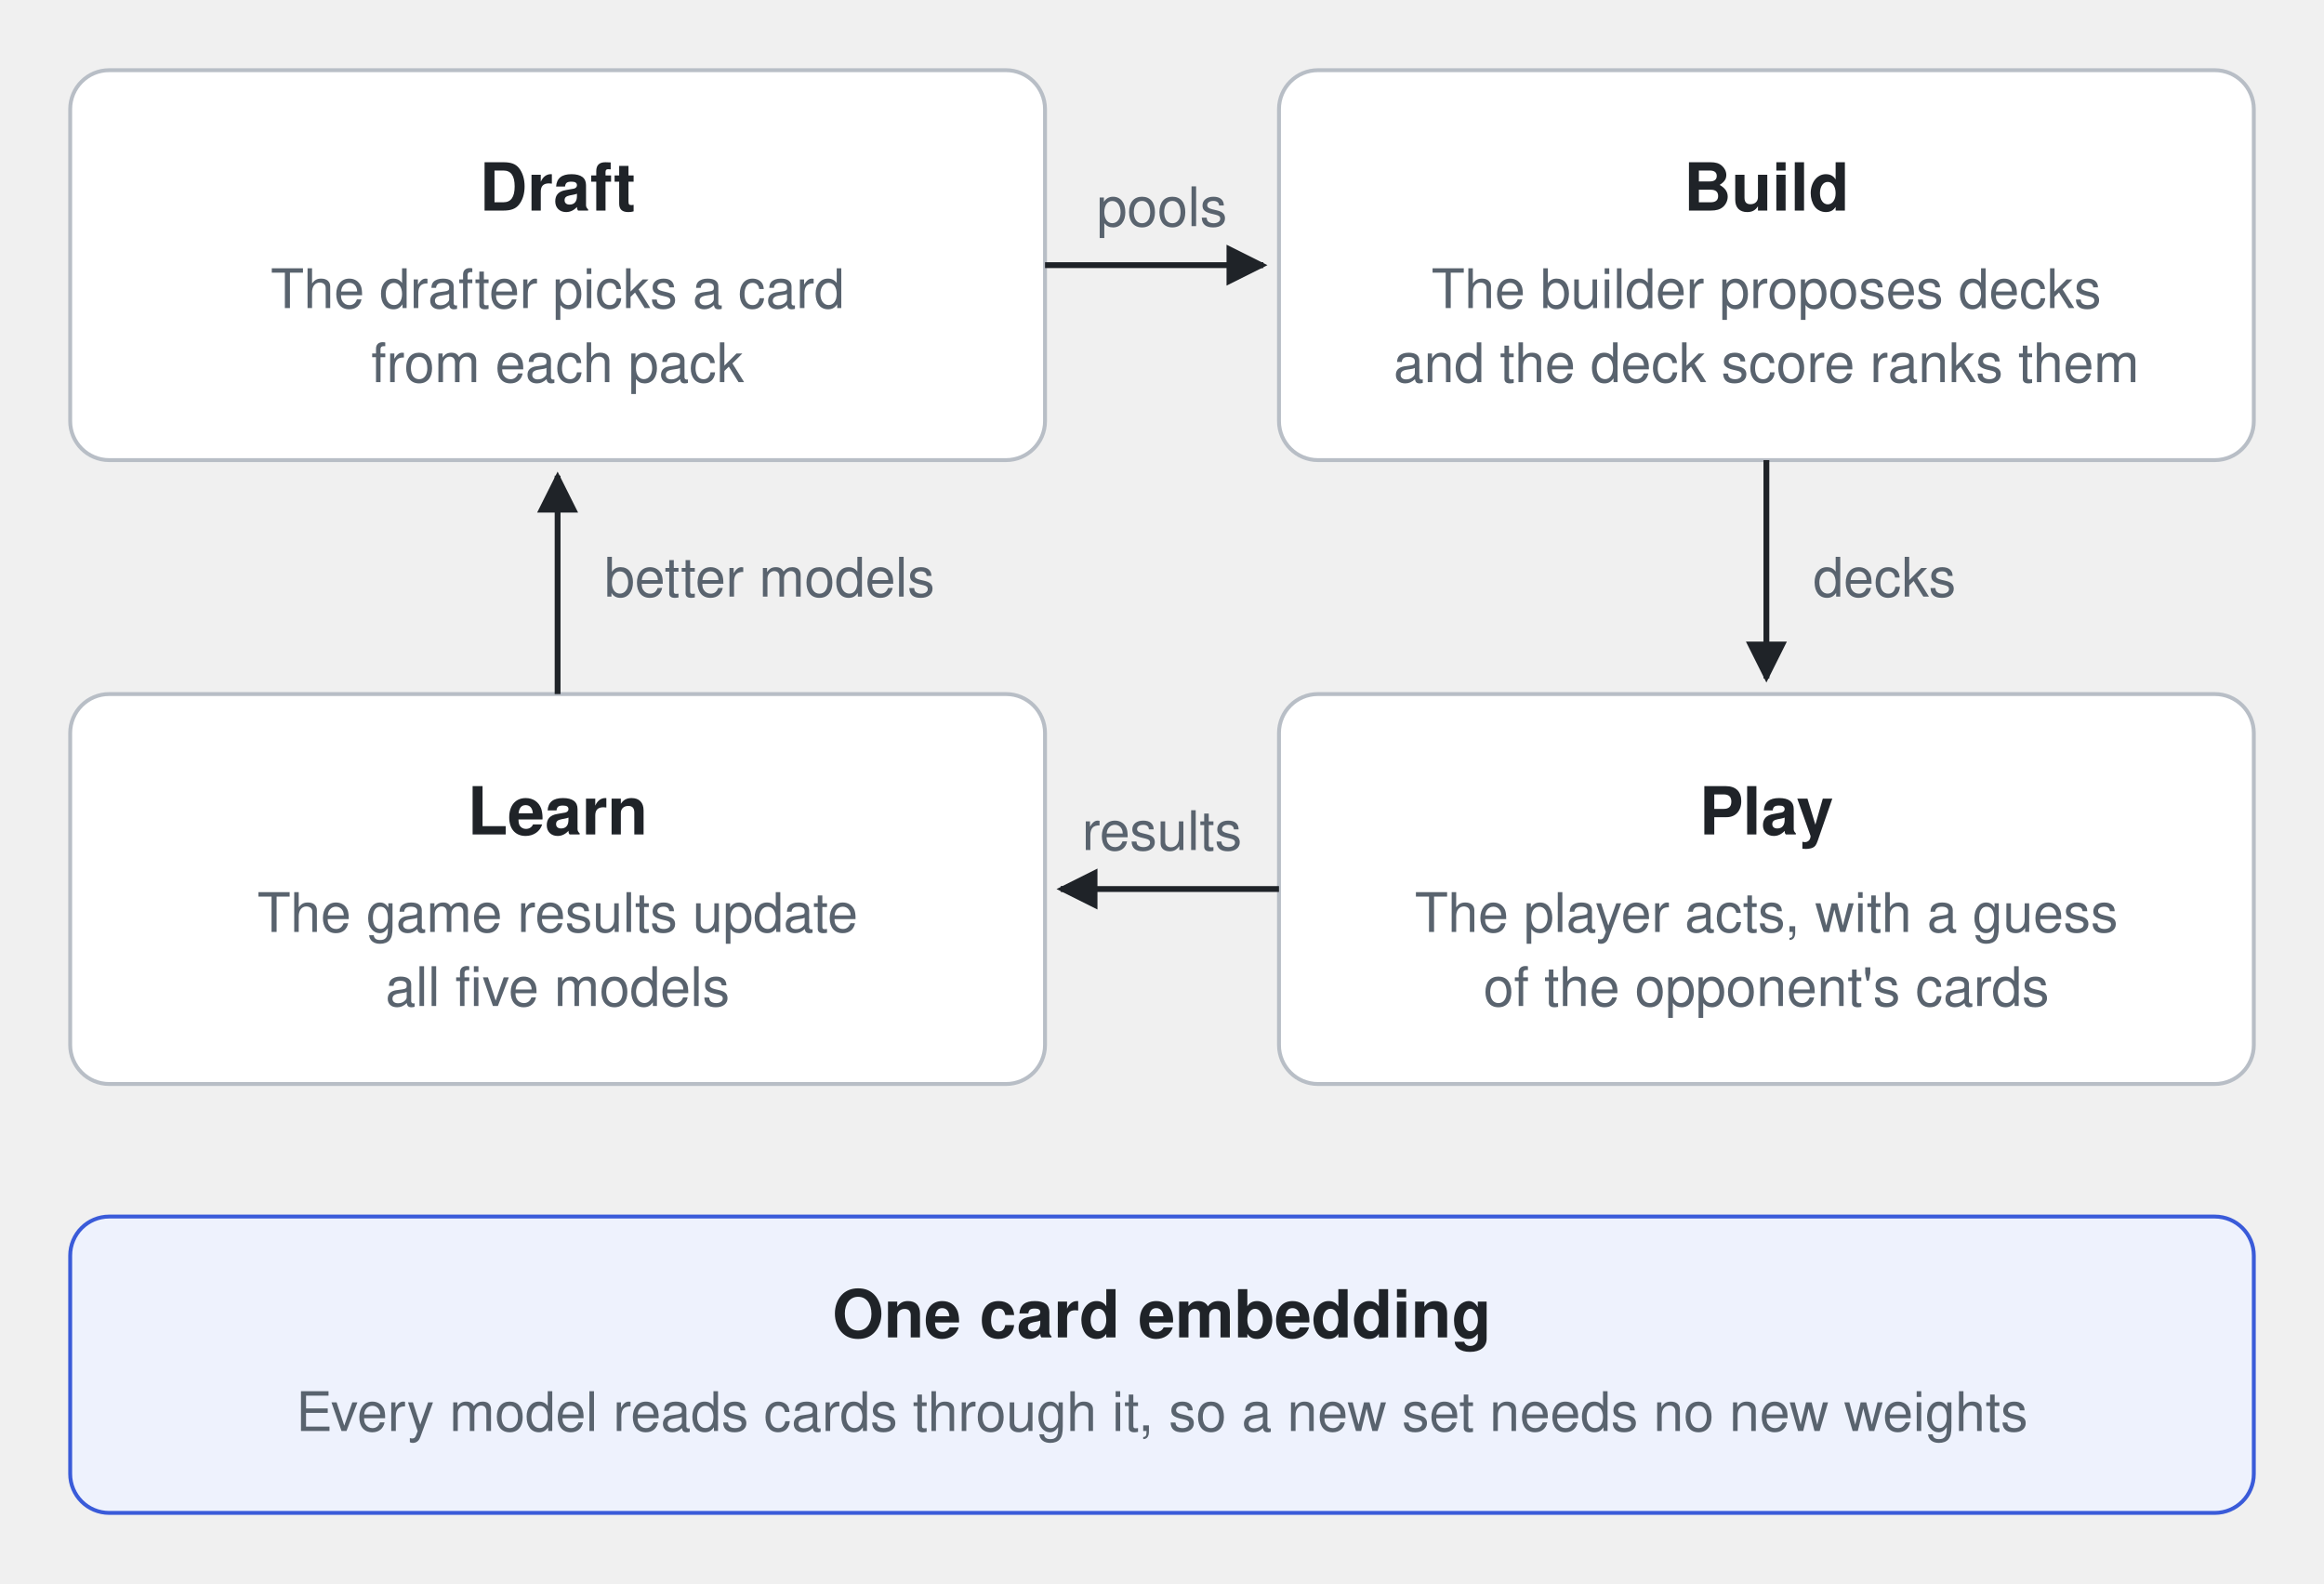
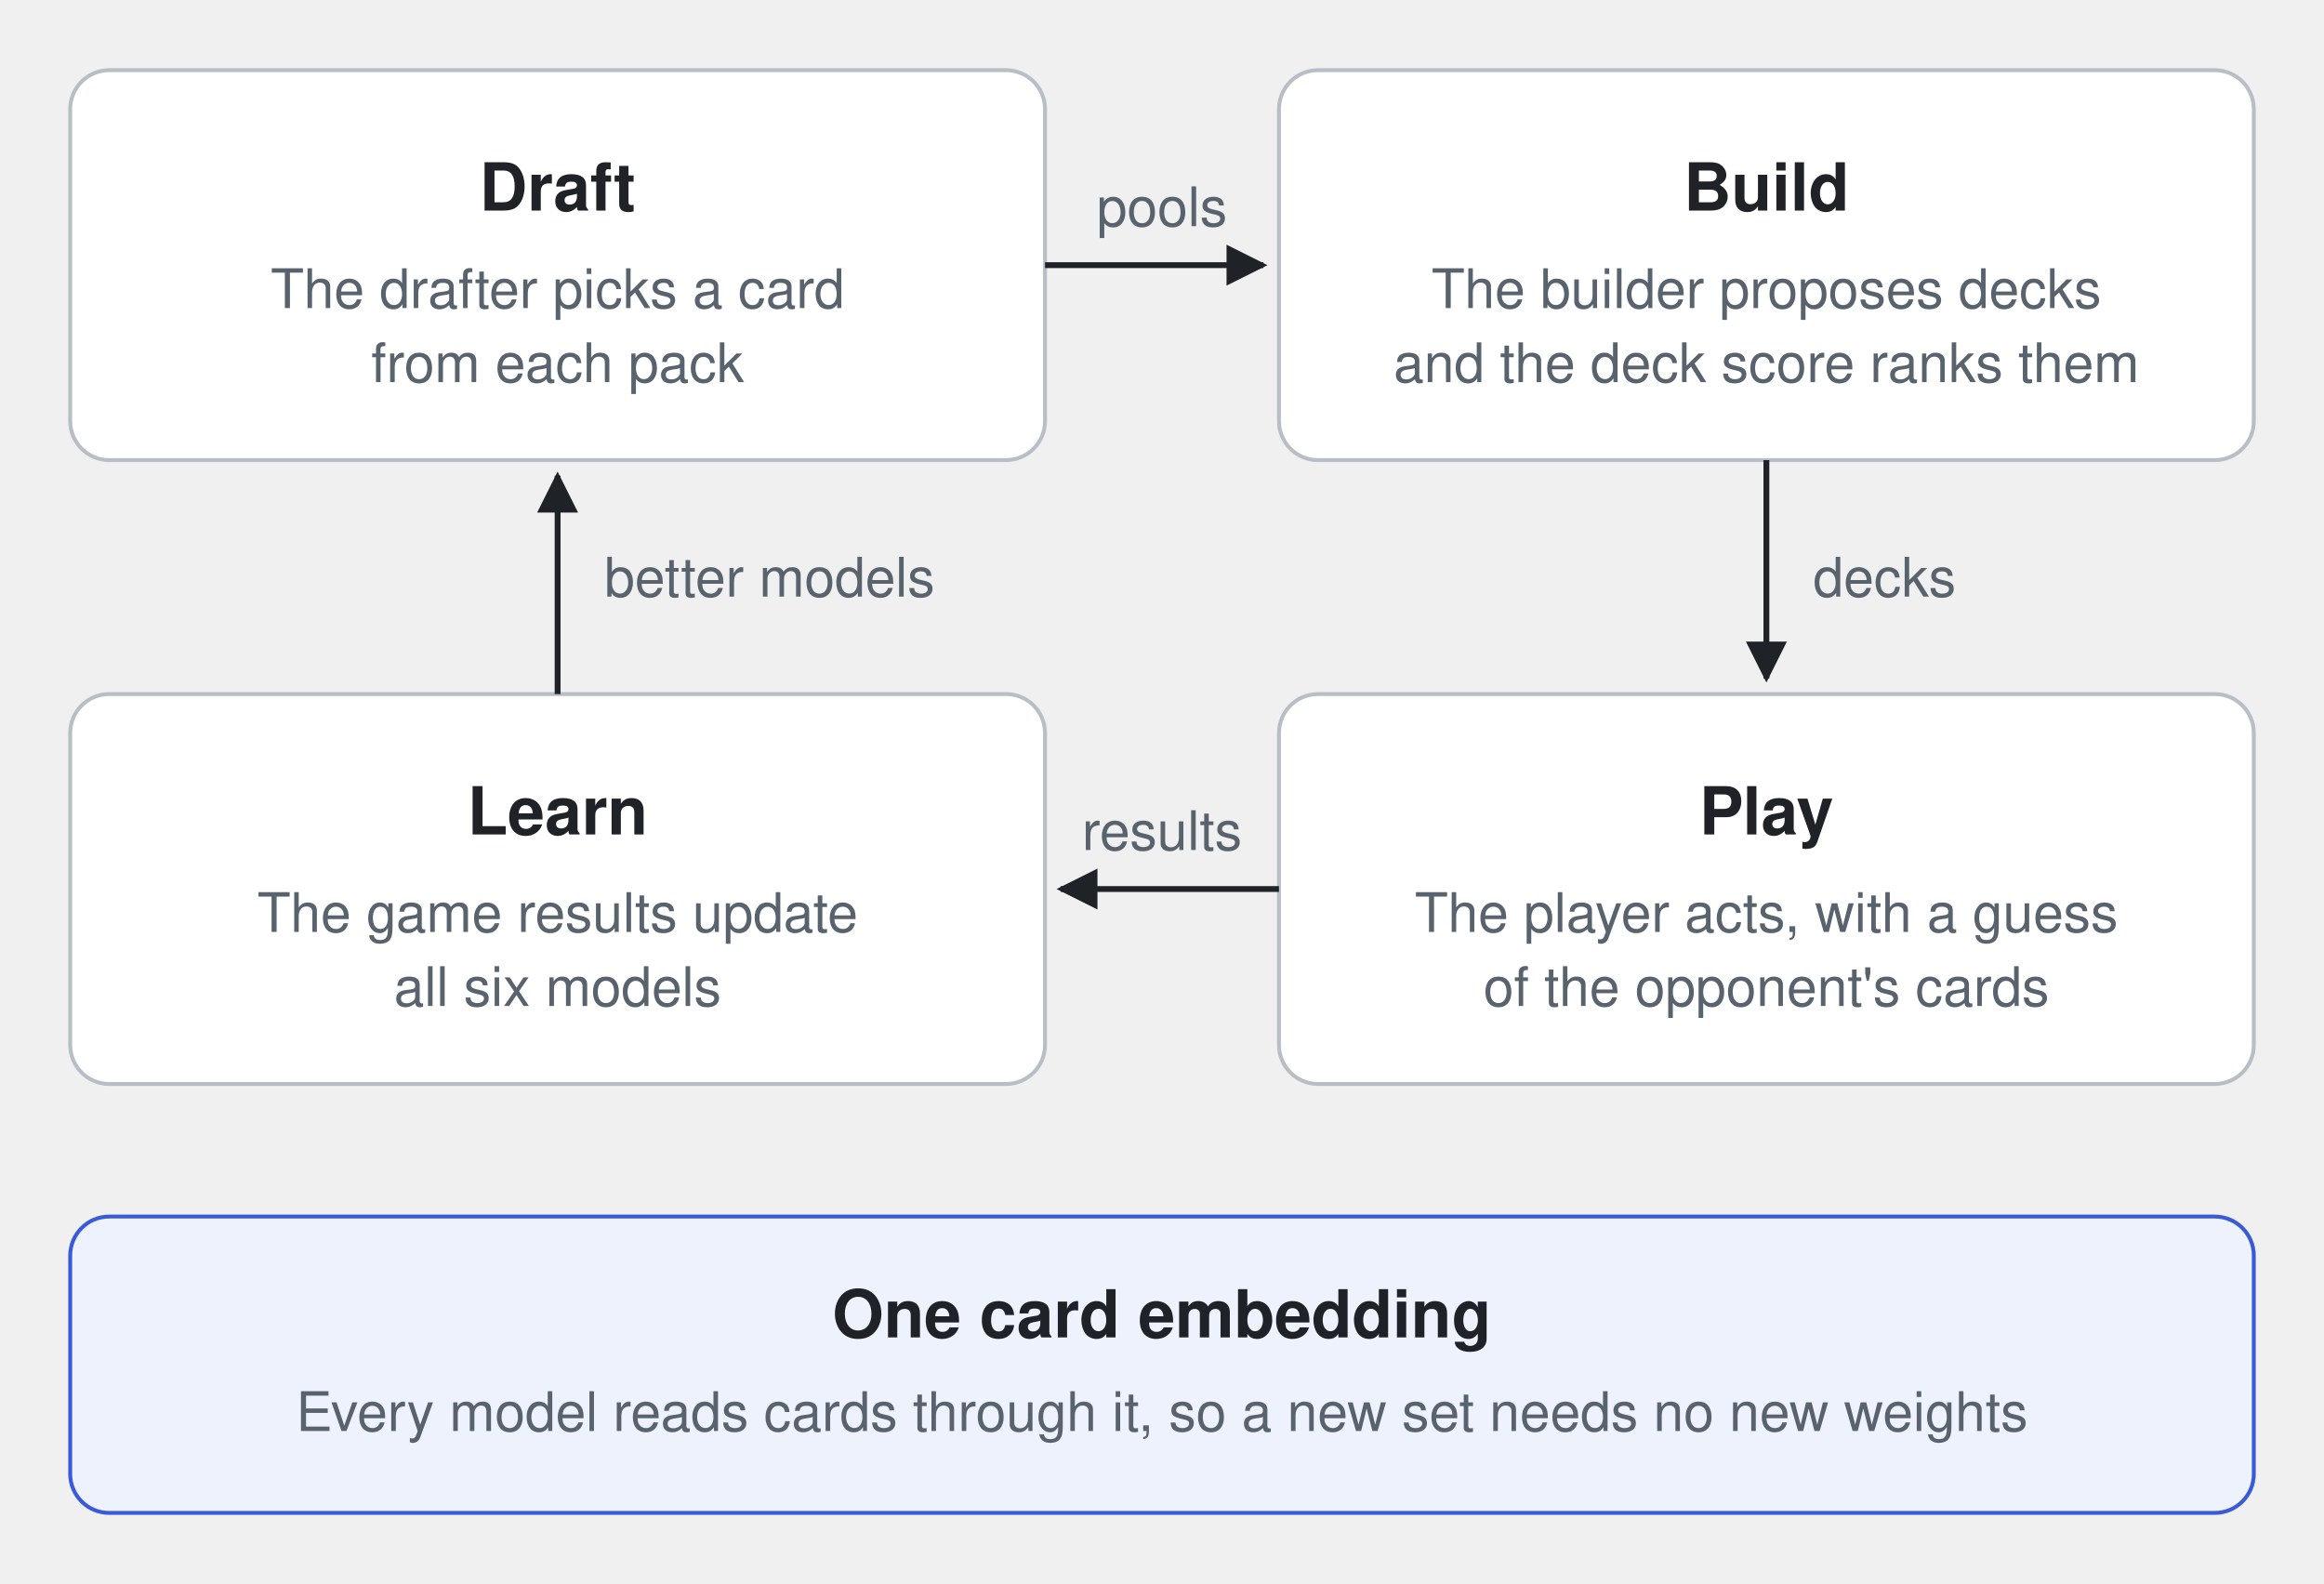
- <svg xmlns="http://www.w3.org/2000/svg" viewBox="0 0 596 406" role="img" aria-label="How jace trains, as a loop of four steps. Draft: the drafter picks a card from each pack. Build: the builder proposes decks and the deck score ranks them. Play: the player acts, with a guess of the opponent's cards. Learn: the game results update all five models, and the next draft uses the better models. Below the loop, one card embedding: every model reads cards through it, so a new set needs no new weights.">
+ <svg xmlns="http://www.w3.org/2000/svg" viewBox="0 0 596 406" role="img" aria-label="How jace trains, as a loop of four steps. Draft: the drafter picks a card from each pack. Build: the builder proposes decks and the deck score ranks them. Play: the player acts, with a guess of the opponent's cards. Learn: the game results update all six models, and the next draft uses the better models. Below the loop, one card embedding: every model reads cards through it, so a new set needs no new weights.">
  <style>
text{font-family:-apple-system,BlinkMacSystemFont,"Segoe UI",Helvetica,Arial,sans-serif;fill:#1f2328;text-anchor:middle;font-size:17px}
.t{font-weight:600}.s{font-size:14px;fill:#59636e}.l{text-anchor:start}
.line{fill:none;stroke:#1f2328;stroke-width:1.5}.head{fill:#1f2328}
.box{fill:#ffffff;stroke:#b8bec6}.round{fill:#eef2fd;stroke:#3a5bd9}
</style>
  <defs>
    <marker id="a" viewBox="0 0 10 10" refX="9" refY="5" markerWidth="7" markerHeight="7" orient="auto-start-reverse">
      <path d="M0,0 L10,5 L0,10 z" class="head" />
    </marker>
  </defs>
  <rect class="box" x="18" y="18" width="250" height="100" rx="10" />
  <text x="143" y="54" class="t">Draft</text>
  <text x="143" y="79" class="s">The drafter picks a card</text>
  <text x="143" y="98" class="s">from each pack</text>
  <rect class="box" x="328" y="18" width="250" height="100" rx="10" />
  <text x="453" y="54" class="t">Build</text>
  <text x="453" y="79" class="s">The builder proposes decks</text>
  <text x="453" y="98" class="s">and the deck score ranks them</text>
  <rect class="box" x="328" y="178" width="250" height="100" rx="10" />
  <text x="453" y="214" class="t">Play</text>
  <text x="453" y="239" class="s">The player acts, with a guess</text>
  <text x="453" y="258" class="s">of the opponent's cards</text>
  <rect class="box" x="18" y="178" width="250" height="100" rx="10" />
  <text x="143" y="214" class="t">Learn</text>
  <text x="143" y="239" class="s">The game results update</text>
-   <text x="143" y="258" class="s">all five models</text>
+   <text x="143" y="258" class="s">all six models</text>
  <path class="line" d="M268 68 H324" marker-end="url(#a)" />
  <text x="298" y="58" class="s">pools</text>
  <path class="line" d="M453 118 V174" marker-end="url(#a)" />
  <text x="465" y="153" class="s l">decks</text>
  <path class="line" d="M328 228 H272" marker-end="url(#a)" />
  <text x="298" y="218" class="s">results</text>
  <path class="line" d="M143 178 V122" marker-end="url(#a)" />
  <text x="155" y="153" class="s l">better models</text>
  <rect class="round" x="18" y="312" width="560" height="76" rx="10" />
  <text x="298" y="343" class="t">One card embedding</text>
  <text x="298" y="367" class="s">Every model reads cards through it, so a new set needs no new weights</text>
</svg>
